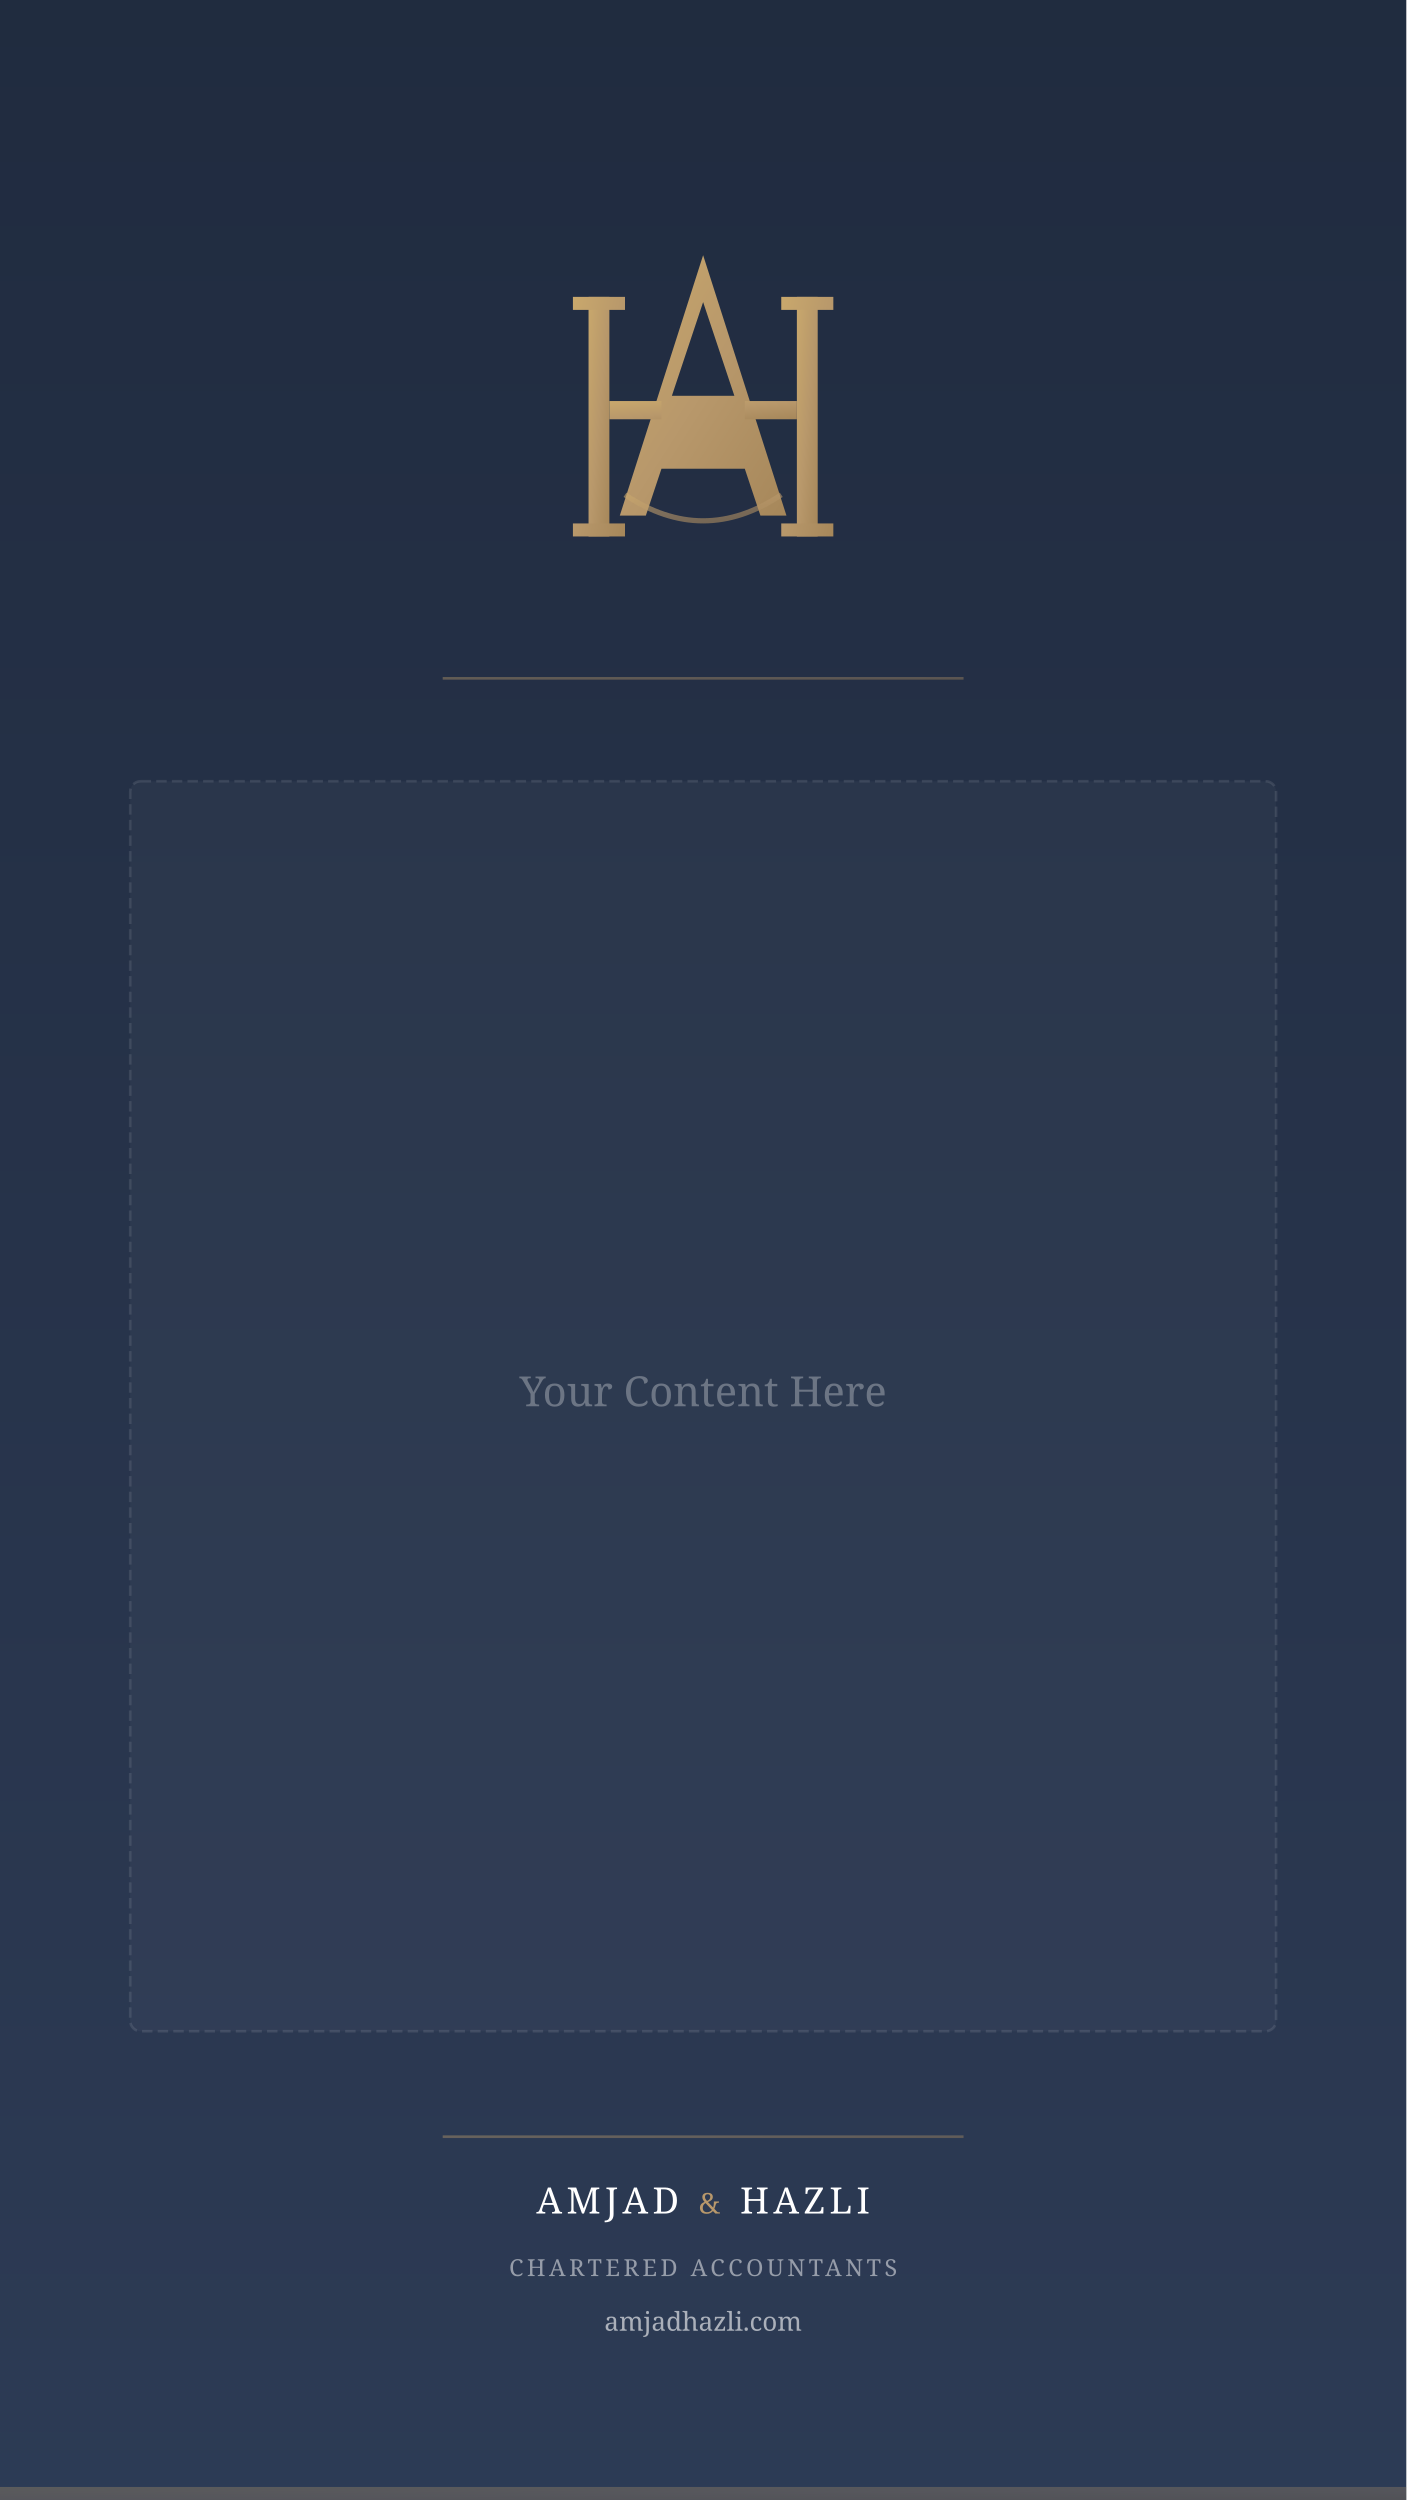
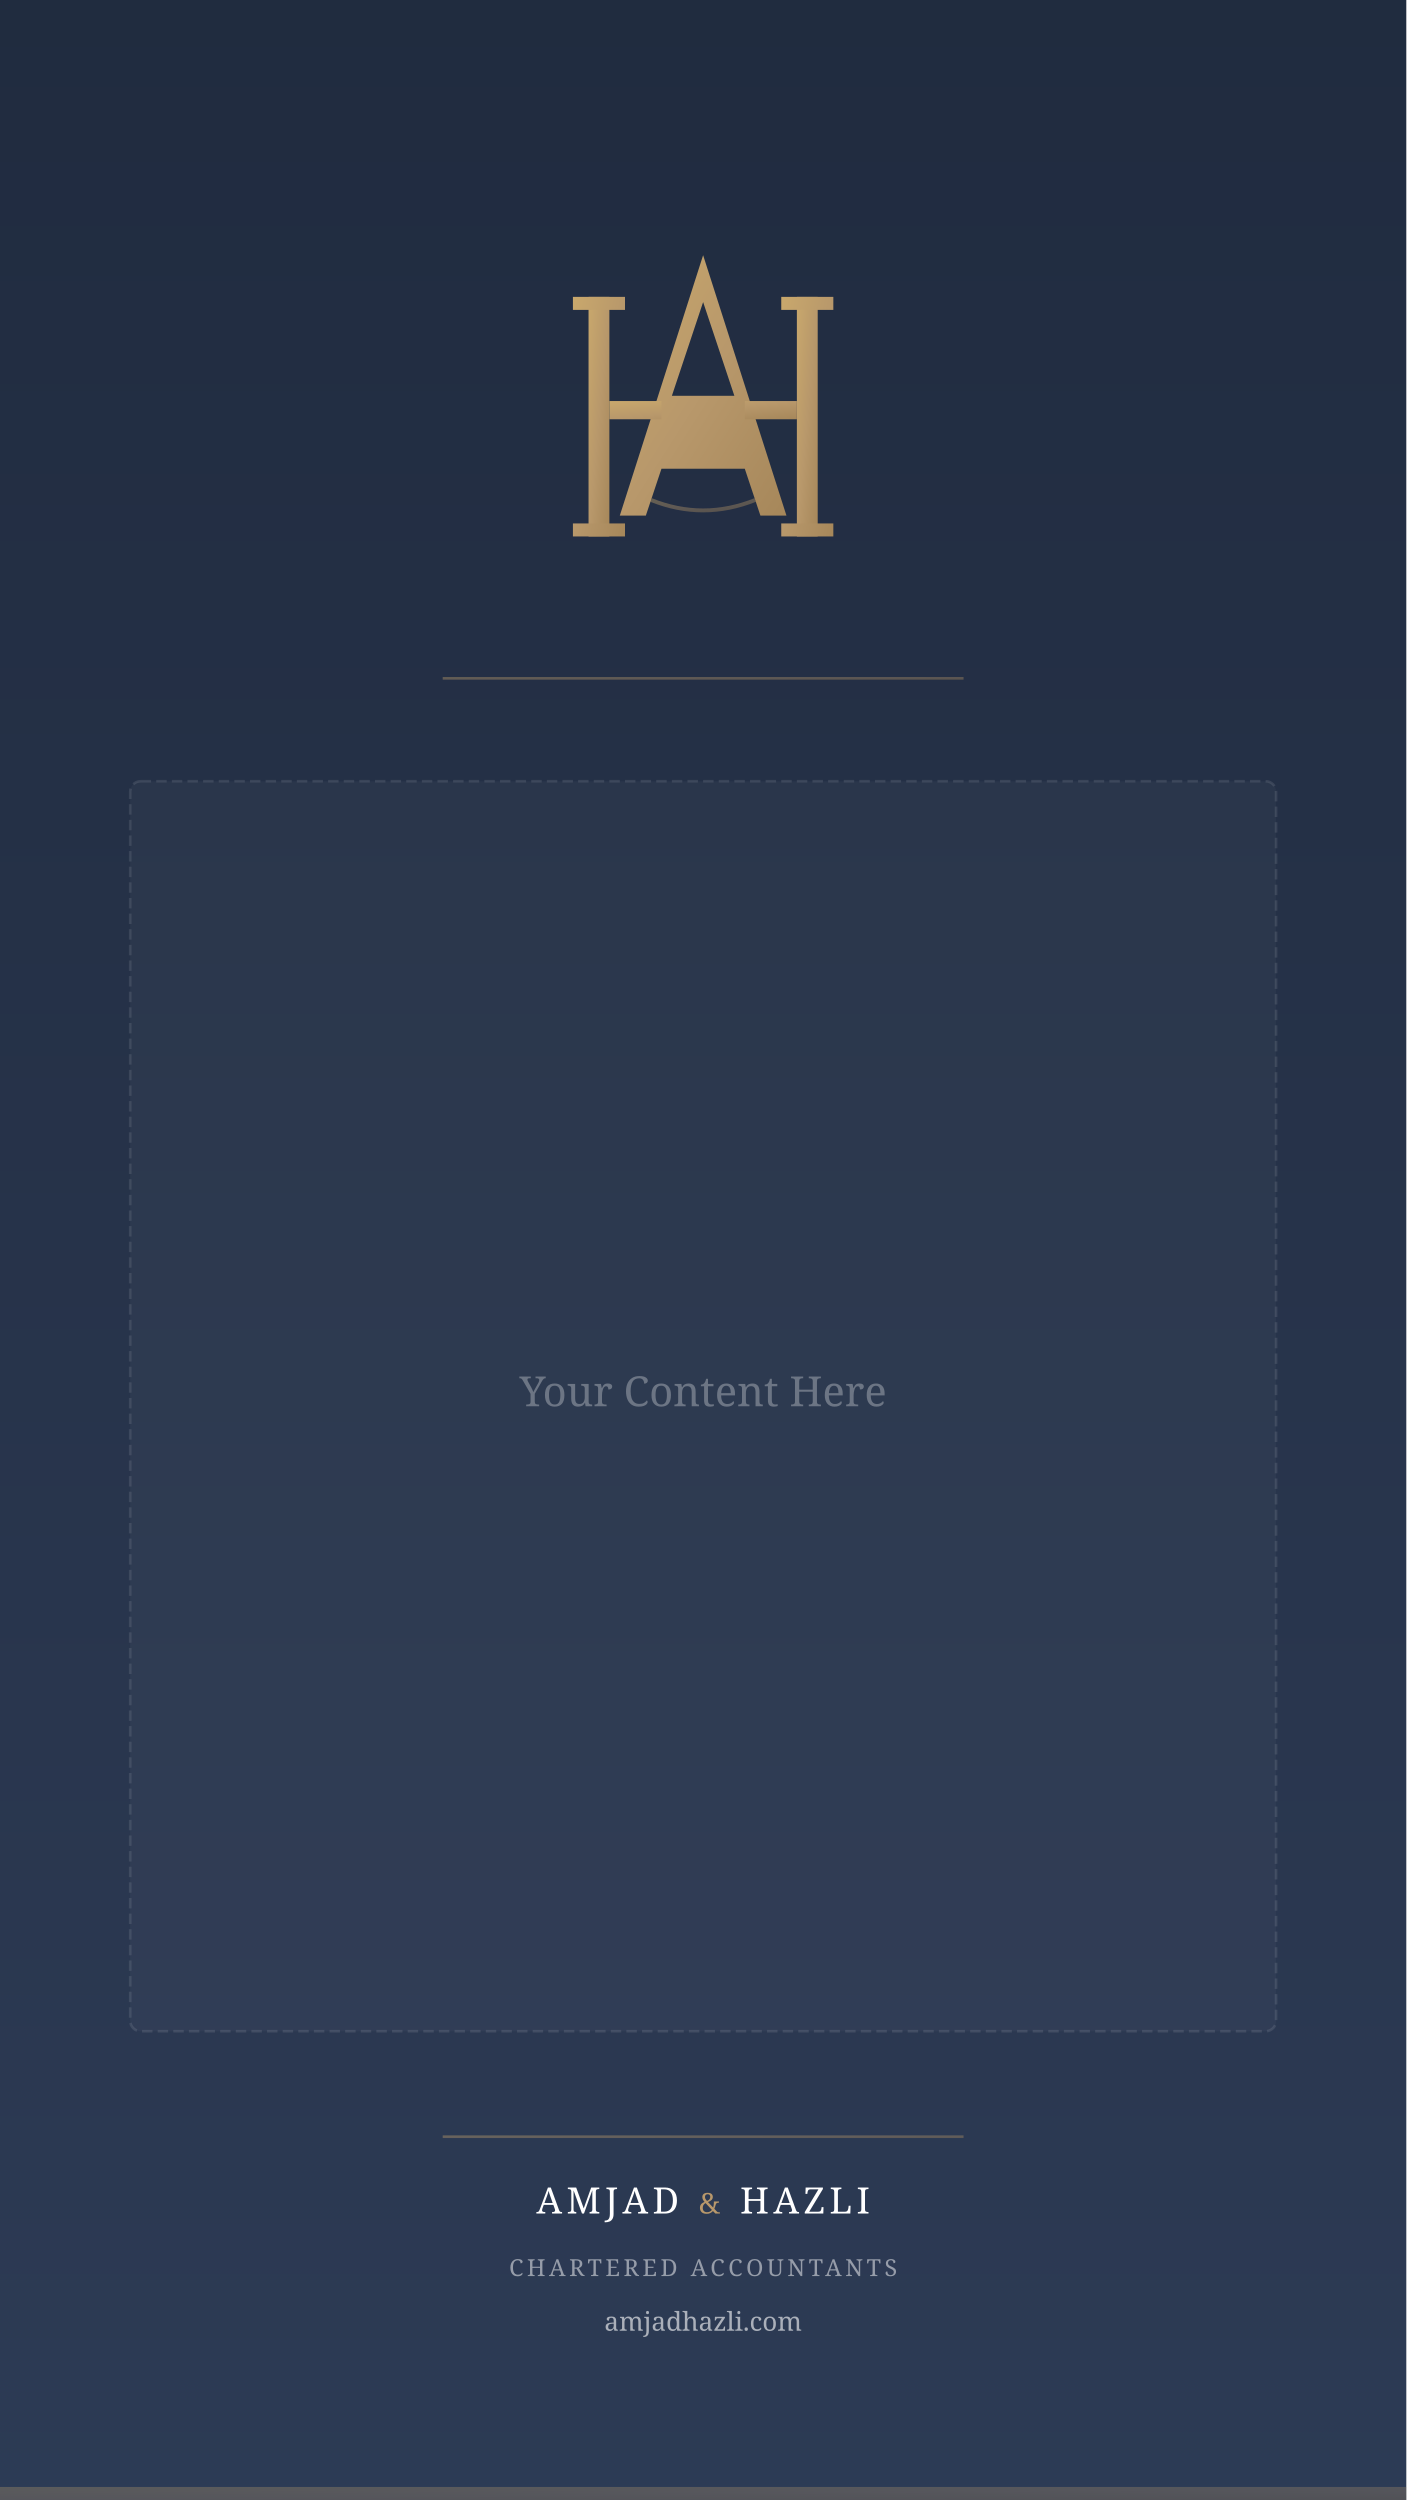
<svg xmlns="http://www.w3.org/2000/svg" viewBox="0 0 1080 1920" fill="none">
  <defs>
    <linearGradient id="gold" x1="0%" y1="0%" x2="100%" y2="100%">
      <stop offset="0%" stop-color="#C9A86C" />
      <stop offset="50%" stop-color="#B8986B" />
      <stop offset="100%" stop-color="#A6875A" />
    </linearGradient>
    <linearGradient id="navyGradient" x1="0%" y1="0%" x2="0%" y2="100%">
      <stop offset="0%" stop-color="#1E2A3F" />
      <stop offset="100%" stop-color="#2B3A55" />
    </linearGradient>
  </defs>
  <rect width="1080" height="1920" fill="url(#navyGradient)" />
  <rect width="1080" height="1920" fill="url(#gold)" opacity="0.015" />
  <g fill="url(#gold)" transform="translate(420, 180) scale(2)">
    <path d="M60 8L28 108h10l6-18h32l6 18h10L60 8zm0 18l12 36H48l12-36z" />
    <path d="M16 24h8v92h-8z" />
    <path d="M10 24h20v5H10zM10 111h20v5H10z" />
    <path d="M96 24h8v92h-8z" />
    <path d="M90 24h20v5H90zM90 111h20v5H90z" />
    <path d="M24 64h20v7H24zM76 64h20v7H76z" />
-     <path d="M30 100Q60 120 90 100" stroke="url(#gold)" stroke-width="2" fill="none" opacity="0.6" />
+     <path d="M40 102Q60 110 80 102" stroke="url(#gold)" stroke-width="1.5" fill="none" opacity="0.4" />
  </g>
  <rect x="340" y="520" width="400" height="2" fill="url(#gold)" opacity="0.4" />
  <rect x="100" y="600" width="880" height="960" rx="8" fill="rgba(255,255,255,0.03)" stroke="rgba(255,255,255,0.1)" stroke-width="2" stroke-dasharray="8 4" />
  <text x="540" y="1080" text-anchor="middle" font-family="'Playfair Display', Georgia, serif" font-size="32" fill="rgba(255,255,255,0.3)">
    Your Content Here
  </text>
  <rect x="340" y="1640" width="400" height="2" fill="url(#gold)" opacity="0.4" />
  <g transform="translate(540, 1700)">
    <text text-anchor="middle" font-family="'Playfair Display', Georgia, serif" font-size="28" font-weight="400" letter-spacing="0.12em" fill="white">
      <tspan>AMJAD</tspan>
      <tspan dx="8" font-size="22" fill="#B8986B">&amp;</tspan>
      <tspan dx="8">HAZLI</tspan>
    </text>
    <text y="48" text-anchor="middle" font-family="'Cormorant Garamond', Georgia, serif" font-size="18" letter-spacing="0.15em" fill="rgba(255,255,255,0.5)">
      CHARTERED ACCOUNTANTS
    </text>
    <text y="90" text-anchor="middle" font-family="'Cormorant Garamond', Georgia, serif" font-size="20" fill="rgba(255,255,255,0.6)">
      amjadhazli.com
    </text>
  </g>
  <rect x="0" y="1910" width="1080" height="10" fill="url(#gold)" opacity="0.3" />
</svg>
